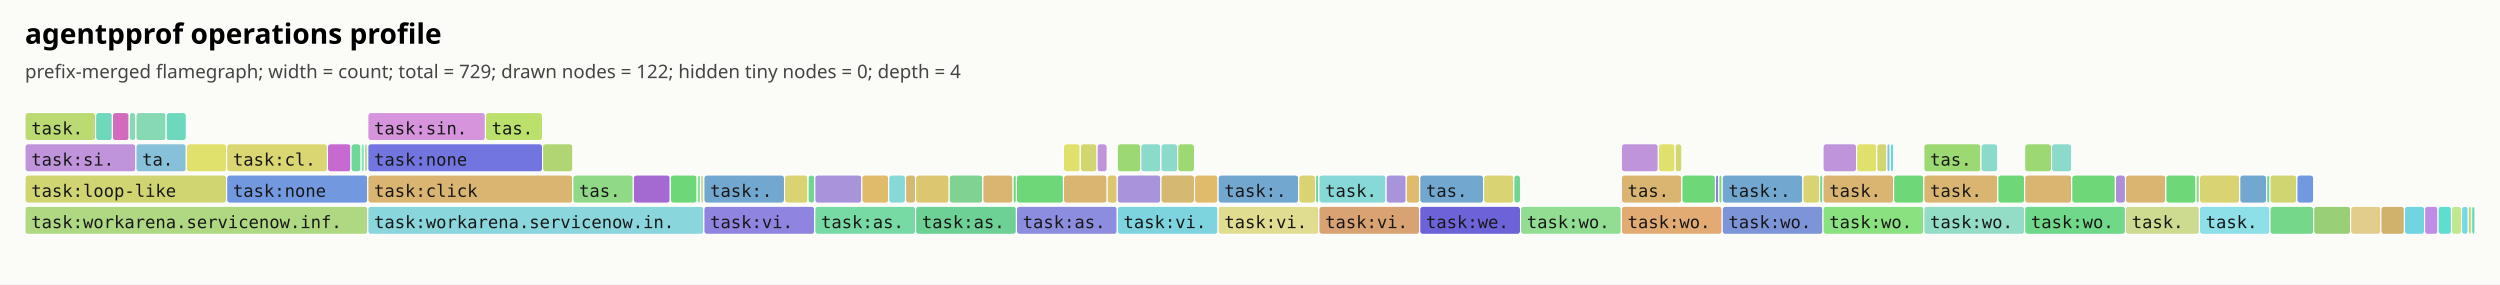
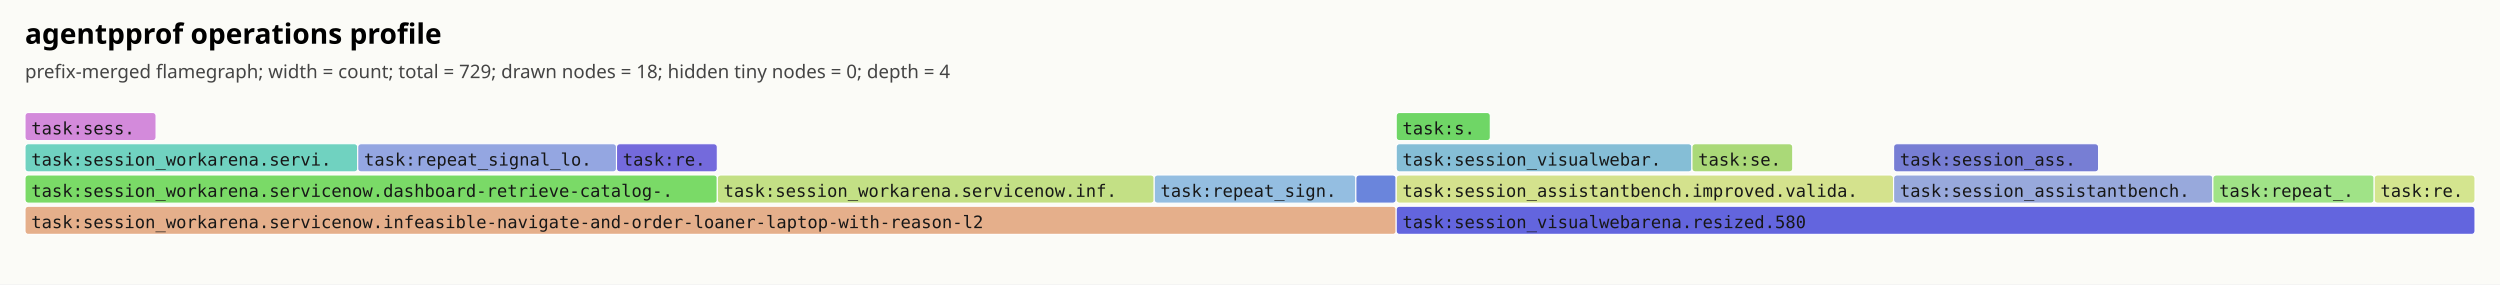
<svg xmlns="http://www.w3.org/2000/svg" width="1600" height="182" viewBox="0 0 1600 182">
  <style>text{font-family:ui-monospace,Menlo,monospace;font-size:11px;pointer-events:none}.title{font-family:system-ui,sans-serif;font-size:18px;font-weight:700}.meta{font-family:system-ui,sans-serif;font-size:12px;fill:#444}rect:hover{stroke:#111;stroke-width:1.2}</style>
  <rect width="1600" height="182" fill="#fbfbf7" />
  <text class="title" x="16" y="28">agentpprof operations profile</text>
-   <text class="meta" x="16" y="50">prefix-merged flamegraph; width = count; total = 729; drawn nodes = 122; hidden tiny nodes = 0; depth = 4</text>
+   <text class="meta" x="16" y="50">prefix-merged flamegraph; width = count; total = 729; drawn nodes = 18; hidden tiny nodes = 0; depth = 4</text>
  <g>
-     <rect x="16.000" y="132.000" width="219.391" height="18" rx="2" ry="2" fill="hsl(89 52% 68%)" stroke="#fff" stroke-width=".7" />
-     <text x="20.000" y="146.000" fill="#171717">task:workarena.servicenow.inf.</text>
+     <rect x="16.000" y="132.000" width="877.564" height="18" rx="2" ry="2" fill="hsl(24 63% 72%)" stroke="#fff" stroke-width=".7" />
+     <text x="20.000" y="146.000" fill="#171717">task:session_workarena.servicenow.infeasible-navigate-and-order-loaner-laptop-with-reason-l2</text>
  </g>
  <g>
-     <rect x="16.000" y="112.000" width="129.053" height="18" rx="2" ry="2" fill="hsl(63 54% 64%)" stroke="#fff" stroke-width=".7" />
-     <text x="20.000" y="126.000" fill="#171717">task:loop-like</text>
+     <rect x="16.000" y="112.000" width="443.084" height="18" rx="2" ry="2" fill="hsl(110 61% 63%)" stroke="#fff" stroke-width=".7" />
+     <text x="20.000" y="126.000" fill="#171717">task:session_workarena.servicenow.dashboard-retrieve-catalog-.</text>
  </g>
  <g>
-     <rect x="16.000" y="92.000" width="70.979" height="18" rx="2" ry="2" fill="hsl(276 50% 72%)" stroke="#fff" stroke-width=".7" />
-     <text x="20.000" y="106.000" fill="#171717">task:si.</text>
+     <rect x="16.000" y="92.000" width="212.938" height="18" rx="2" ry="2" fill="hsl(169 52% 63%)" stroke="#fff" stroke-width=".7" />
+     <text x="20.000" y="106.000" fill="#171717">task:session_workarena.servi.</text>
  </g>
  <g>
-     <rect x="16.000" y="72.000" width="45.169" height="18" rx="2" ry="2" fill="hsl(77 58% 65%)" stroke="#fff" stroke-width=".7" />
-     <text x="20.000" y="86.000" fill="#171717">task.</text>
+     <rect x="16.000" y="72.000" width="83.885" height="18" rx="2" ry="2" fill="hsl(294 53% 70%)" stroke="#fff" stroke-width=".7" />
+     <text x="20.000" y="86.000" fill="#171717">task:sess.</text>
  </g>
  <g>
-     <rect x="61.169" y="72.000" width="10.754" height="18" rx="2" ry="2" fill="hsl(164 58% 64%)" stroke="#fff" stroke-width=".7" />
+     <rect x="228.938" y="92.000" width="165.619" height="18" rx="2" ry="2" fill="hsl(226 56% 73%)" stroke="#fff" stroke-width=".7" />
+     <text x="232.938" y="106.000" fill="#171717">task:repeat_signal_lo.</text>
  </g>
  <g>
-     <rect x="71.923" y="72.000" width="10.754" height="18" rx="2" ry="2" fill="hsl(312 54% 62%)" stroke="#fff" stroke-width=".7" />
+     <rect x="394.557" y="92.000" width="64.527" height="18" rx="2" ry="2" fill="hsl(245 62% 64%)" stroke="#fff" stroke-width=".7" />
+     <text x="398.557" y="106.000" fill="#171717">task:re.</text>
  </g>
  <g>
-     <rect x="82.678" y="72.000" width="4.302" height="18" rx="2" ry="2" fill="hsl(152 52% 69%)" stroke="#fff" stroke-width=".7" />
+     <rect x="459.084" y="112.000" width="279.616" height="18" rx="2" ry="2" fill="hsl(79 59% 70%)" stroke="#fff" stroke-width=".7" />
+     <text x="463.084" y="126.000" fill="#171717">task:session_workarena.servicenow.inf.</text>
  </g>
  <g>
-     <rect x="86.979" y="92.000" width="32.263" height="18" rx="2" ry="2" fill="hsl(198 52% 69%)" stroke="#fff" stroke-width=".7" />
-     <text x="90.979" y="106.000" fill="#171717">ta.</text>
+     <rect x="738.700" y="112.000" width="129.053" height="18" rx="2" ry="2" fill="hsl(207 56% 73%)" stroke="#fff" stroke-width=".7" />
+     <text x="742.700" y="126.000" fill="#171717">task:repeat_sign.</text>
  </g>
  <g>
-     <rect x="86.979" y="72.000" width="19.358" height="18" rx="2" ry="2" fill="hsl(152 52% 69%)" stroke="#fff" stroke-width=".7" />
+     <rect x="867.753" y="112.000" width="25.811" height="18" rx="2" ry="2" fill="hsl(226 62% 64%)" stroke="#fff" stroke-width=".7" />
  </g>
  <g>
-     <rect x="106.337" y="72.000" width="12.905" height="18" rx="2" ry="2" fill="hsl(164 58% 64%)" stroke="#fff" stroke-width=".7" />
+     <rect x="893.564" y="132.000" width="690.436" height="18" rx="2" ry="2" fill="hsl(239 65% 63%)" stroke="#fff" stroke-width=".7" />
+     <text x="897.564" y="146.000" fill="#171717">task:session_visualwebarena.resized.580</text>
  </g>
  <g>
-     <rect x="119.243" y="92.000" width="25.811" height="18" rx="2" ry="2" fill="hsl(60 65% 65%)" stroke="#fff" stroke-width=".7" />
+     <rect x="893.564" y="112.000" width="318.332" height="18" rx="2" ry="2" fill="hsl(70 59% 72%)" stroke="#fff" stroke-width=".7" />
+     <text x="897.564" y="126.000" fill="#171717">task:session_assistantbench.improved.valida.</text>
  </g>
  <g>
-     <rect x="145.053" y="112.000" width="90.337" height="18" rx="2" ry="2" fill="hsl(219 63% 66%)" stroke="#fff" stroke-width=".7" />
-     <text x="149.053" y="126.000" fill="#171717">task:none</text>
+     <rect x="893.564" y="92.000" width="189.278" height="18" rx="2" ry="2" fill="hsl(198 50% 68%)" stroke="#fff" stroke-width=".7" />
+     <text x="897.564" y="106.000" fill="#171717">task:session_visualwebar.</text>
  </g>
  <g>
-     <rect x="145.053" y="92.000" width="64.527" height="18" rx="2" ry="2" fill="hsl(58 58% 65%)" stroke="#fff" stroke-width=".7" />
-     <text x="149.053" y="106.000" fill="#171717">task:cl.</text>
+     <rect x="893.564" y="72.000" width="60.225" height="18" rx="2" ry="2" fill="hsl(115 58% 62%)" stroke="#fff" stroke-width=".7" />
+     <text x="897.564" y="86.000" fill="#171717">task:s.</text>
  </g>
  <g>
-     <rect x="209.580" y="92.000" width="15.056" height="18" rx="2" ry="2" fill="hsl(293 54% 62%)" stroke="#fff" stroke-width=".7" />
+     <rect x="1082.842" y="92.000" width="64.527" height="18" rx="2" ry="2" fill="hsl(89 56% 66%)" stroke="#fff" stroke-width=".7" />
+     <text x="1086.842" y="106.000" fill="#171717">task:se.</text>
  </g>
  <g>
-     <rect x="224.636" y="92.000" width="6.453" height="18" rx="2" ry="2" fill="hsl(145 58% 64%)" stroke="#fff" stroke-width=".7" />
+     <rect x="1211.896" y="112.000" width="204.335" height="18" rx="2" ry="2" fill="hsl(225 49% 73%)" stroke="#fff" stroke-width=".7" />
+     <text x="1215.896" y="126.000" fill="#171717">task:session_assistantbench.</text>
  </g>
  <g>
-     <rect x="231.089" y="92.000" width="2.151" height="18" rx="2" ry="2" fill="hsl(149 64% 72%)" stroke="#fff" stroke-width=".7" />
+     <rect x="1211.896" y="92.000" width="131.204" height="18" rx="2" ry="2" fill="hsl(236 52% 65%)" stroke="#fff" stroke-width=".7" />
+     <text x="1215.896" y="106.000" fill="#171717">task:session_ass.</text>
  </g>
  <g>
-     <rect x="233.240" y="92.000" width="2.151" height="18" rx="2" ry="2" fill="hsl(93 50% 73%)" stroke="#fff" stroke-width=".7" />
+     <rect x="1416.230" y="112.000" width="103.243" height="18" rx="2" ry="2" fill="hsl(104 62% 71%)" stroke="#fff" stroke-width=".7" />
+     <text x="1420.230" y="126.000" fill="#171717">task:repeat_.</text>
  </g>
  <g>
-     <rect x="235.391" y="132.000" width="215.089" height="18" rx="2" ry="2" fill="hsl(184 54% 70%)" stroke="#fff" stroke-width=".7" />
-     <text x="239.391" y="146.000" fill="#171717">task:workarena.servicenow.in.</text>
-   </g>
-   <g>
-     <rect x="235.391" y="112.000" width="131.204" height="18" rx="2" ry="2" fill="hsl(39 58% 65%)" stroke="#fff" stroke-width=".7" />
-     <text x="239.391" y="126.000" fill="#171717">task:click</text>
-   </g>
-   <g>
-     <rect x="235.391" y="92.000" width="111.846" height="18" rx="2" ry="2" fill="hsl(238 63% 66%)" stroke="#fff" stroke-width=".7" />
-     <text x="239.391" y="106.000" fill="#171717">task:none</text>
-   </g>
-   <g>
-     <rect x="235.391" y="72.000" width="75.281" height="18" rx="2" ry="2" fill="hsl(295 50% 72%)" stroke="#fff" stroke-width=".7" />
-     <text x="239.391" y="86.000" fill="#171717">task:sin.</text>
-   </g>
-   <g>
-     <rect x="310.672" y="72.000" width="36.565" height="18" rx="2" ry="2" fill="hsl(79 65% 65%)" stroke="#fff" stroke-width=".7" />
-     <text x="314.672" y="86.000" fill="#171717">tas.</text>
-   </g>
-   <g>
-     <rect x="347.237" y="92.000" width="19.358" height="18" rx="2" ry="2" fill="hsl(82 54% 64%)" stroke="#fff" stroke-width=".7" />
-   </g>
-   <g>
-     <rect x="366.595" y="112.000" width="38.716" height="18" rx="2" ry="2" fill="hsl(114 52% 69%)" stroke="#fff" stroke-width=".7" />
-     <text x="370.595" y="126.000" fill="#171717">tas.</text>
-   </g>
-   <g>
-     <rect x="405.311" y="112.000" width="23.660" height="18" rx="2" ry="2" fill="hsl(274 54% 62%)" stroke="#fff" stroke-width=".7" />
-   </g>
-   <g>
-     <rect x="428.971" y="112.000" width="17.207" height="18" rx="2" ry="2" fill="hsl(126 58% 64%)" stroke="#fff" stroke-width=".7" />
-   </g>
-   <g>
-     <rect x="446.178" y="112.000" width="2.151" height="18" rx="2" ry="2" fill="hsl(130 64% 72%)" stroke="#fff" stroke-width=".7" />
-   </g>
-   <g>
-     <rect x="448.329" y="112.000" width="2.151" height="18" rx="2" ry="2" fill="hsl(74 50% 73%)" stroke="#fff" stroke-width=".7" />
-   </g>
-   <g>
-     <rect x="450.480" y="132.000" width="70.979" height="18" rx="2" ry="2" fill="hsl(248 61% 70%)" stroke="#fff" stroke-width=".7" />
-     <text x="454.480" y="146.000" fill="#171717">task:vi.</text>
-   </g>
-   <g>
-     <rect x="450.480" y="112.000" width="51.621" height="18" rx="2" ry="2" fill="hsl(206 49% 63%)" stroke="#fff" stroke-width=".7" />
-     <text x="454.480" y="126.000" fill="#171717">task:.</text>
-   </g>
-   <g>
-     <rect x="502.102" y="112.000" width="15.056" height="18" rx="2" ry="2" fill="hsl(56 59% 65%)" stroke="#fff" stroke-width=".7" />
-   </g>
-   <g>
-     <rect x="517.158" y="112.000" width="4.302" height="18" rx="2" ry="2" fill="hsl(140 56% 64%)" stroke="#fff" stroke-width=".7" />
-   </g>
-   <g>
-     <rect x="521.460" y="132.000" width="64.527" height="18" rx="2" ry="2" fill="hsl(148 57% 66%)" stroke="#fff" stroke-width=".7" />
-     <text x="525.460" y="146.000" fill="#171717">task:as.</text>
-   </g>
-   <g>
-     <rect x="521.460" y="112.000" width="30.112" height="18" rx="2" ry="2" fill="hsl(257 50% 72%)" stroke="#fff" stroke-width=".7" />
-   </g>
-   <g>
-     <rect x="551.572" y="112.000" width="17.207" height="18" rx="2" ry="2" fill="hsl(41 65% 65%)" stroke="#fff" stroke-width=".7" />
-   </g>
-   <g>
-     <rect x="568.779" y="112.000" width="10.754" height="18" rx="2" ry="2" fill="hsl(179 52% 69%)" stroke="#fff" stroke-width=".7" />
-   </g>
-   <g>
-     <rect x="579.534" y="112.000" width="6.453" height="18" rx="2" ry="2" fill="hsl(43 55% 64%)" stroke="#fff" stroke-width=".7" />
-   </g>
-   <g>
-     <rect x="585.986" y="132.000" width="64.527" height="18" rx="2" ry="2" fill="hsl(144 51% 62%)" stroke="#fff" stroke-width=".7" />
-     <text x="589.986" y="146.000" fill="#171717">task:as.</text>
-   </g>
-   <g>
-     <rect x="585.986" y="112.000" width="21.509" height="18" rx="2" ry="2" fill="hsl(48 61% 65%)" stroke="#fff" stroke-width=".7" />
-   </g>
-   <g>
-     <rect x="607.495" y="112.000" width="21.509" height="18" rx="2" ry="2" fill="hsl(133 48% 66%)" stroke="#fff" stroke-width=".7" />
-   </g>
-   <g>
-     <rect x="629.004" y="112.000" width="19.358" height="18" rx="2" ry="2" fill="hsl(39 58% 65%)" stroke="#fff" stroke-width=".7" />
-   </g>
-   <g>
-     <rect x="648.362" y="112.000" width="2.151" height="18" rx="2" ry="2" fill="hsl(126 58% 64%)" stroke="#fff" stroke-width=".7" />
-   </g>
-   <g>
-     <rect x="650.513" y="132.000" width="64.527" height="18" rx="2" ry="2" fill="hsl(239 56% 71%)" stroke="#fff" stroke-width=".7" />
-     <text x="654.513" y="146.000" fill="#171717">task:as.</text>
-   </g>
-   <g>
-     <rect x="650.513" y="112.000" width="30.112" height="18" rx="2" ry="2" fill="hsl(126 58% 64%)" stroke="#fff" stroke-width=".7" />
-   </g>
-   <g>
-     <rect x="680.626" y="112.000" width="27.962" height="18" rx="2" ry="2" fill="hsl(39 58% 65%)" stroke="#fff" stroke-width=".7" />
-   </g>
-   <g>
-     <rect x="680.626" y="92.000" width="10.754" height="18" rx="2" ry="2" fill="hsl(60 65% 65%)" stroke="#fff" stroke-width=".7" />
-   </g>
-   <g>
-     <rect x="691.380" y="92.000" width="10.754" height="18" rx="2" ry="2" fill="hsl(62 55% 64%)" stroke="#fff" stroke-width=".7" />
-   </g>
-   <g>
-     <rect x="702.134" y="92.000" width="6.453" height="18" rx="2" ry="2" fill="hsl(276 50% 72%)" stroke="#fff" stroke-width=".7" />
-   </g>
-   <g>
-     <rect x="708.587" y="112.000" width="6.453" height="18" rx="2" ry="2" fill="hsl(48 61% 65%)" stroke="#fff" stroke-width=".7" />
-   </g>
-   <g>
-     <rect x="715.040" y="132.000" width="64.527" height="18" rx="2" ry="2" fill="hsl(186 59% 68%)" stroke="#fff" stroke-width=".7" />
-     <text x="719.040" y="146.000" fill="#171717">task:vi.</text>
-   </g>
-   <g>
-     <rect x="715.040" y="112.000" width="27.962" height="18" rx="2" ry="2" fill="hsl(257 50% 72%)" stroke="#fff" stroke-width=".7" />
-   </g>
-   <g>
-     <rect x="715.040" y="92.000" width="15.056" height="18" rx="2" ry="2" fill="hsl(95 57% 65%)" stroke="#fff" stroke-width=".7" />
-   </g>
-   <g>
-     <rect x="730.096" y="92.000" width="12.905" height="18" rx="2" ry="2" fill="hsl(168 51% 70%)" stroke="#fff" stroke-width=".7" />
-   </g>
-   <g>
-     <rect x="743.001" y="112.000" width="21.509" height="18" rx="2" ry="2" fill="hsl(43 55% 64%)" stroke="#fff" stroke-width=".7" />
-   </g>
-   <g>
-     <rect x="743.001" y="92.000" width="10.754" height="18" rx="2" ry="2" fill="hsl(168 51% 70%)" stroke="#fff" stroke-width=".7" />
-   </g>
-   <g>
-     <rect x="753.756" y="92.000" width="10.754" height="18" rx="2" ry="2" fill="hsl(95 57% 65%)" stroke="#fff" stroke-width=".7" />
-   </g>
-   <g>
-     <rect x="764.510" y="112.000" width="15.056" height="18" rx="2" ry="2" fill="hsl(41 65% 65%)" stroke="#fff" stroke-width=".7" />
-   </g>
-   <g>
-     <rect x="779.567" y="132.000" width="64.527" height="18" rx="2" ry="2" fill="hsl(57 56% 72%)" stroke="#fff" stroke-width=".7" />
-     <text x="783.567" y="146.000" fill="#171717">task:vi.</text>
-   </g>
-   <g>
-     <rect x="779.567" y="112.000" width="51.621" height="18" rx="2" ry="2" fill="hsl(206 49% 63%)" stroke="#fff" stroke-width=".7" />
-     <text x="783.567" y="126.000" fill="#171717">task:.</text>
-   </g>
-   <g>
-     <rect x="831.188" y="112.000" width="10.754" height="18" rx="2" ry="2" fill="hsl(56 59% 65%)" stroke="#fff" stroke-width=".7" />
-   </g>
-   <g>
-     <rect x="841.942" y="112.000" width="2.151" height="18" rx="2" ry="2" fill="hsl(140 56% 64%)" stroke="#fff" stroke-width=".7" />
-   </g>
-   <g>
-     <rect x="844.093" y="132.000" width="64.527" height="18" rx="2" ry="2" fill="hsl(28 57% 65%)" stroke="#fff" stroke-width=".7" />
-     <text x="848.093" y="146.000" fill="#171717">task:vi.</text>
-   </g>
-   <g>
-     <rect x="844.093" y="112.000" width="43.018" height="18" rx="2" ry="2" fill="hsl(179 52% 69%)" stroke="#fff" stroke-width=".7" />
-     <text x="848.093" y="126.000" fill="#171717">task.</text>
-   </g>
-   <g>
-     <rect x="887.111" y="112.000" width="12.905" height="18" rx="2" ry="2" fill="hsl(257 50% 72%)" stroke="#fff" stroke-width=".7" />
-   </g>
-   <g>
-     <rect x="900.016" y="112.000" width="8.604" height="18" rx="2" ry="2" fill="hsl(41 65% 65%)" stroke="#fff" stroke-width=".7" />
-   </g>
-   <g>
-     <rect x="908.620" y="132.000" width="64.527" height="18" rx="2" ry="2" fill="hsl(245 61% 62%)" stroke="#fff" stroke-width=".7" />
-     <text x="912.620" y="146.000" fill="#171717">task:we.</text>
-   </g>
-   <g>
-     <rect x="908.620" y="112.000" width="40.867" height="18" rx="2" ry="2" fill="hsl(206 49% 63%)" stroke="#fff" stroke-width=".7" />
-     <text x="912.620" y="126.000" fill="#171717">tas.</text>
-   </g>
-   <g>
-     <rect x="949.487" y="112.000" width="19.358" height="18" rx="2" ry="2" fill="hsl(56 59% 65%)" stroke="#fff" stroke-width=".7" />
-   </g>
-   <g>
-     <rect x="968.845" y="112.000" width="4.302" height="18" rx="2" ry="2" fill="hsl(140 56% 64%)" stroke="#fff" stroke-width=".7" />
-   </g>
-   <g>
-     <rect x="973.147" y="132.000" width="64.527" height="18" rx="2" ry="2" fill="hsl(121 54% 72%)" stroke="#fff" stroke-width=".7" />
-     <text x="977.147" y="146.000" fill="#171717">task:wo.</text>
-   </g>
-   <g>
-     <rect x="1037.674" y="132.000" width="64.527" height="18" rx="2" ry="2" fill="hsl(30 66% 67%)" stroke="#fff" stroke-width=".7" />
-     <text x="1041.674" y="146.000" fill="#171717">task:wo.</text>
-   </g>
-   <g>
-     <rect x="1037.674" y="112.000" width="38.716" height="18" rx="2" ry="2" fill="hsl(39 58% 65%)" stroke="#fff" stroke-width=".7" />
-     <text x="1041.674" y="126.000" fill="#171717">tas.</text>
-   </g>
-   <g>
-     <rect x="1037.674" y="92.000" width="23.660" height="18" rx="2" ry="2" fill="hsl(276 50% 72%)" stroke="#fff" stroke-width=".7" />
-   </g>
-   <g>
-     <rect x="1061.333" y="92.000" width="10.754" height="18" rx="2" ry="2" fill="hsl(60 65% 65%)" stroke="#fff" stroke-width=".7" />
-   </g>
-   <g>
-     <rect x="1072.088" y="92.000" width="4.302" height="18" rx="2" ry="2" fill="hsl(62 55% 64%)" stroke="#fff" stroke-width=".7" />
-   </g>
-   <g>
-     <rect x="1076.390" y="112.000" width="21.509" height="18" rx="2" ry="2" fill="hsl(126 58% 64%)" stroke="#fff" stroke-width=".7" />
-   </g>
-   <g>
-     <rect x="1097.898" y="112.000" width="2.151" height="18" rx="2" ry="2" fill="hsl(244 60% 69%)" stroke="#fff" stroke-width=".7" />
-   </g>
-   <g>
-     <rect x="1100.049" y="112.000" width="2.151" height="18" rx="2" ry="2" fill="hsl(111 53% 65%)" stroke="#fff" stroke-width=".7" />
-   </g>
-   <g>
-     <rect x="1102.200" y="132.000" width="64.527" height="18" rx="2" ry="2" fill="hsl(225 55% 67%)" stroke="#fff" stroke-width=".7" />
-     <text x="1106.200" y="146.000" fill="#171717">task:wo.</text>
-   </g>
-   <g>
-     <rect x="1102.200" y="112.000" width="51.621" height="18" rx="2" ry="2" fill="hsl(206 49% 63%)" stroke="#fff" stroke-width=".7" />
-     <text x="1106.200" y="126.000" fill="#171717">task:.</text>
-   </g>
-   <g>
-     <rect x="1153.822" y="112.000" width="10.754" height="18" rx="2" ry="2" fill="hsl(56 59% 65%)" stroke="#fff" stroke-width=".7" />
-   </g>
-   <g>
-     <rect x="1164.576" y="112.000" width="2.151" height="18" rx="2" ry="2" fill="hsl(140 56% 64%)" stroke="#fff" stroke-width=".7" />
-   </g>
-   <g>
-     <rect x="1166.727" y="132.000" width="64.527" height="18" rx="2" ry="2" fill="hsl(113 62% 69%)" stroke="#fff" stroke-width=".7" />
-     <text x="1170.727" y="146.000" fill="#171717">task:wo.</text>
-   </g>
-   <g>
-     <rect x="1166.727" y="112.000" width="45.169" height="18" rx="2" ry="2" fill="hsl(39 58% 65%)" stroke="#fff" stroke-width=".7" />
-     <text x="1170.727" y="126.000" fill="#171717">task.</text>
-   </g>
-   <g>
-     <rect x="1166.727" y="92.000" width="21.509" height="18" rx="2" ry="2" fill="hsl(276 50% 72%)" stroke="#fff" stroke-width=".7" />
-   </g>
-   <g>
-     <rect x="1188.236" y="92.000" width="12.905" height="18" rx="2" ry="2" fill="hsl(60 65% 65%)" stroke="#fff" stroke-width=".7" />
-   </g>
-   <g>
-     <rect x="1201.141" y="92.000" width="6.453" height="18" rx="2" ry="2" fill="hsl(62 55% 64%)" stroke="#fff" stroke-width=".7" />
-   </g>
-   <g>
-     <rect x="1207.594" y="92.000" width="2.151" height="18" rx="2" ry="2" fill="hsl(198 52% 69%)" stroke="#fff" stroke-width=".7" />
-   </g>
-   <g>
-     <rect x="1209.745" y="92.000" width="2.151" height="18" rx="2" ry="2" fill="hsl(175 65% 62%)" stroke="#fff" stroke-width=".7" />
-   </g>
-   <g>
-     <rect x="1211.896" y="112.000" width="19.358" height="18" rx="2" ry="2" fill="hsl(126 58% 64%)" stroke="#fff" stroke-width=".7" />
-   </g>
-   <g>
-     <rect x="1231.254" y="132.000" width="64.527" height="18" rx="2" ry="2" fill="hsl(162 51% 72%)" stroke="#fff" stroke-width=".7" />
-     <text x="1235.254" y="146.000" fill="#171717">task:wo.</text>
-   </g>
-   <g>
-     <rect x="1231.254" y="112.000" width="47.320" height="18" rx="2" ry="2" fill="hsl(39 58% 65%)" stroke="#fff" stroke-width=".7" />
-     <text x="1235.254" y="126.000" fill="#171717">task.</text>
-   </g>
-   <g>
-     <rect x="1231.254" y="92.000" width="36.565" height="18" rx="2" ry="2" fill="hsl(95 57% 65%)" stroke="#fff" stroke-width=".7" />
-     <text x="1235.254" y="106.000" fill="#171717">tas.</text>
-   </g>
-   <g>
-     <rect x="1267.819" y="92.000" width="10.754" height="18" rx="2" ry="2" fill="hsl(168 51% 70%)" stroke="#fff" stroke-width=".7" />
-   </g>
-   <g>
-     <rect x="1278.573" y="112.000" width="17.207" height="18" rx="2" ry="2" fill="hsl(126 58% 64%)" stroke="#fff" stroke-width=".7" />
-   </g>
-   <g>
-     <rect x="1295.781" y="132.000" width="64.527" height="18" rx="2" ry="2" fill="hsl(135 57% 64%)" stroke="#fff" stroke-width=".7" />
-     <text x="1299.781" y="146.000" fill="#171717">task:wo.</text>
-   </g>
-   <g>
-     <rect x="1295.781" y="112.000" width="30.112" height="18" rx="2" ry="2" fill="hsl(39 58% 65%)" stroke="#fff" stroke-width=".7" />
-   </g>
-   <g>
-     <rect x="1295.781" y="92.000" width="17.207" height="18" rx="2" ry="2" fill="hsl(95 57% 65%)" stroke="#fff" stroke-width=".7" />
-   </g>
-   <g>
-     <rect x="1312.988" y="92.000" width="12.905" height="18" rx="2" ry="2" fill="hsl(168 51% 70%)" stroke="#fff" stroke-width=".7" />
-   </g>
-   <g>
-     <rect x="1325.893" y="112.000" width="27.962" height="18" rx="2" ry="2" fill="hsl(126 58% 64%)" stroke="#fff" stroke-width=".7" />
-   </g>
-   <g>
-     <rect x="1353.855" y="112.000" width="6.453" height="18" rx="2" ry="2" fill="hsl(266 48% 70%)" stroke="#fff" stroke-width=".7" />
-   </g>
-   <g>
-     <rect x="1360.307" y="132.000" width="47.320" height="18" rx="2" ry="2" fill="hsl(72 51% 71%)" stroke="#fff" stroke-width=".7" />
-     <text x="1364.307" y="146.000" fill="#171717">task.</text>
-   </g>
-   <g>
-     <rect x="1360.307" y="112.000" width="25.811" height="18" rx="2" ry="2" fill="hsl(39 58% 65%)" stroke="#fff" stroke-width=".7" />
-   </g>
-   <g>
-     <rect x="1386.118" y="112.000" width="19.358" height="18" rx="2" ry="2" fill="hsl(126 58% 64%)" stroke="#fff" stroke-width=".7" />
-   </g>
-   <g>
-     <rect x="1405.476" y="112.000" width="2.151" height="18" rx="2" ry="2" fill="hsl(114 52% 69%)" stroke="#fff" stroke-width=".7" />
-   </g>
-   <g>
-     <rect x="1407.627" y="132.000" width="45.169" height="18" rx="2" ry="2" fill="hsl(186 66% 73%)" stroke="#fff" stroke-width=".7" />
-     <text x="1411.627" y="146.000" fill="#171717">task.</text>
-   </g>
-   <g>
-     <rect x="1407.627" y="112.000" width="25.811" height="18" rx="2" ry="2" fill="hsl(56 59% 65%)" stroke="#fff" stroke-width=".7" />
-   </g>
-   <g>
-     <rect x="1433.438" y="112.000" width="17.207" height="18" rx="2" ry="2" fill="hsl(206 49% 63%)" stroke="#fff" stroke-width=".7" />
-   </g>
-   <g>
-     <rect x="1450.645" y="112.000" width="2.151" height="18" rx="2" ry="2" fill="hsl(140 56% 64%)" stroke="#fff" stroke-width=".7" />
-   </g>
-   <g>
-     <rect x="1452.796" y="132.000" width="27.962" height="18" rx="2" ry="2" fill="hsl(132 56% 65%)" stroke="#fff" stroke-width=".7" />
-   </g>
-   <g>
-     <rect x="1452.796" y="112.000" width="17.207" height="18" rx="2" ry="2" fill="hsl(63 54% 64%)" stroke="#fff" stroke-width=".7" />
-   </g>
-   <g>
-     <rect x="1470.003" y="112.000" width="10.754" height="18" rx="2" ry="2" fill="hsl(219 63% 66%)" stroke="#fff" stroke-width=".7" />
-   </g>
-   <g>
-     <rect x="1480.757" y="132.000" width="23.660" height="18" rx="2" ry="2" fill="hsl(97 48% 64%)" stroke="#fff" stroke-width=".7" />
-   </g>
-   <g>
-     <rect x="1504.417" y="132.000" width="19.358" height="18" rx="2" ry="2" fill="hsl(45 60% 72%)" stroke="#fff" stroke-width=".7" />
-   </g>
-   <g>
-     <rect x="1523.775" y="132.000" width="15.056" height="18" rx="2" ry="2" fill="hsl(42 52% 62%)" stroke="#fff" stroke-width=".7" />
-   </g>
-   <g>
-     <rect x="1538.831" y="132.000" width="12.905" height="18" rx="2" ry="2" fill="hsl(187 65% 66%)" stroke="#fff" stroke-width=".7" />
-   </g>
-   <g>
-     <rect x="1551.737" y="132.000" width="8.604" height="18" rx="2" ry="2" fill="hsl(273 67% 73%)" stroke="#fff" stroke-width=".7" />
-   </g>
-   <g>
-     <rect x="1560.340" y="132.000" width="8.604" height="18" rx="2" ry="2" fill="hsl(173 65% 62%)" stroke="#fff" stroke-width=".7" />
-   </g>
-   <g>
-     <rect x="1568.944" y="132.000" width="6.453" height="18" rx="2" ry="2" fill="hsl(85 66% 73%)" stroke="#fff" stroke-width=".7" />
-   </g>
-   <g>
-     <rect x="1575.396" y="132.000" width="4.302" height="18" rx="2" ry="2" fill="hsl(183 64% 67%)" stroke="#fff" stroke-width=".7" />
-   </g>
-   <g>
-     <rect x="1579.698" y="132.000" width="2.151" height="18" rx="2" ry="2" fill="hsl(79 54% 69%)" stroke="#fff" stroke-width=".7" />
-   </g>
-   <g>
-     <rect x="1581.849" y="132.000" width="2.151" height="18" rx="2" ry="2" fill="hsl(158 66% 62%)" stroke="#fff" stroke-width=".7" />
+     <rect x="1519.473" y="112.000" width="64.527" height="18" rx="2" ry="2" fill="hsl(72 62% 73%)" stroke="#fff" stroke-width=".7" />
+     <text x="1523.473" y="126.000" fill="#171717">task:re.</text>
  </g>
</svg>
